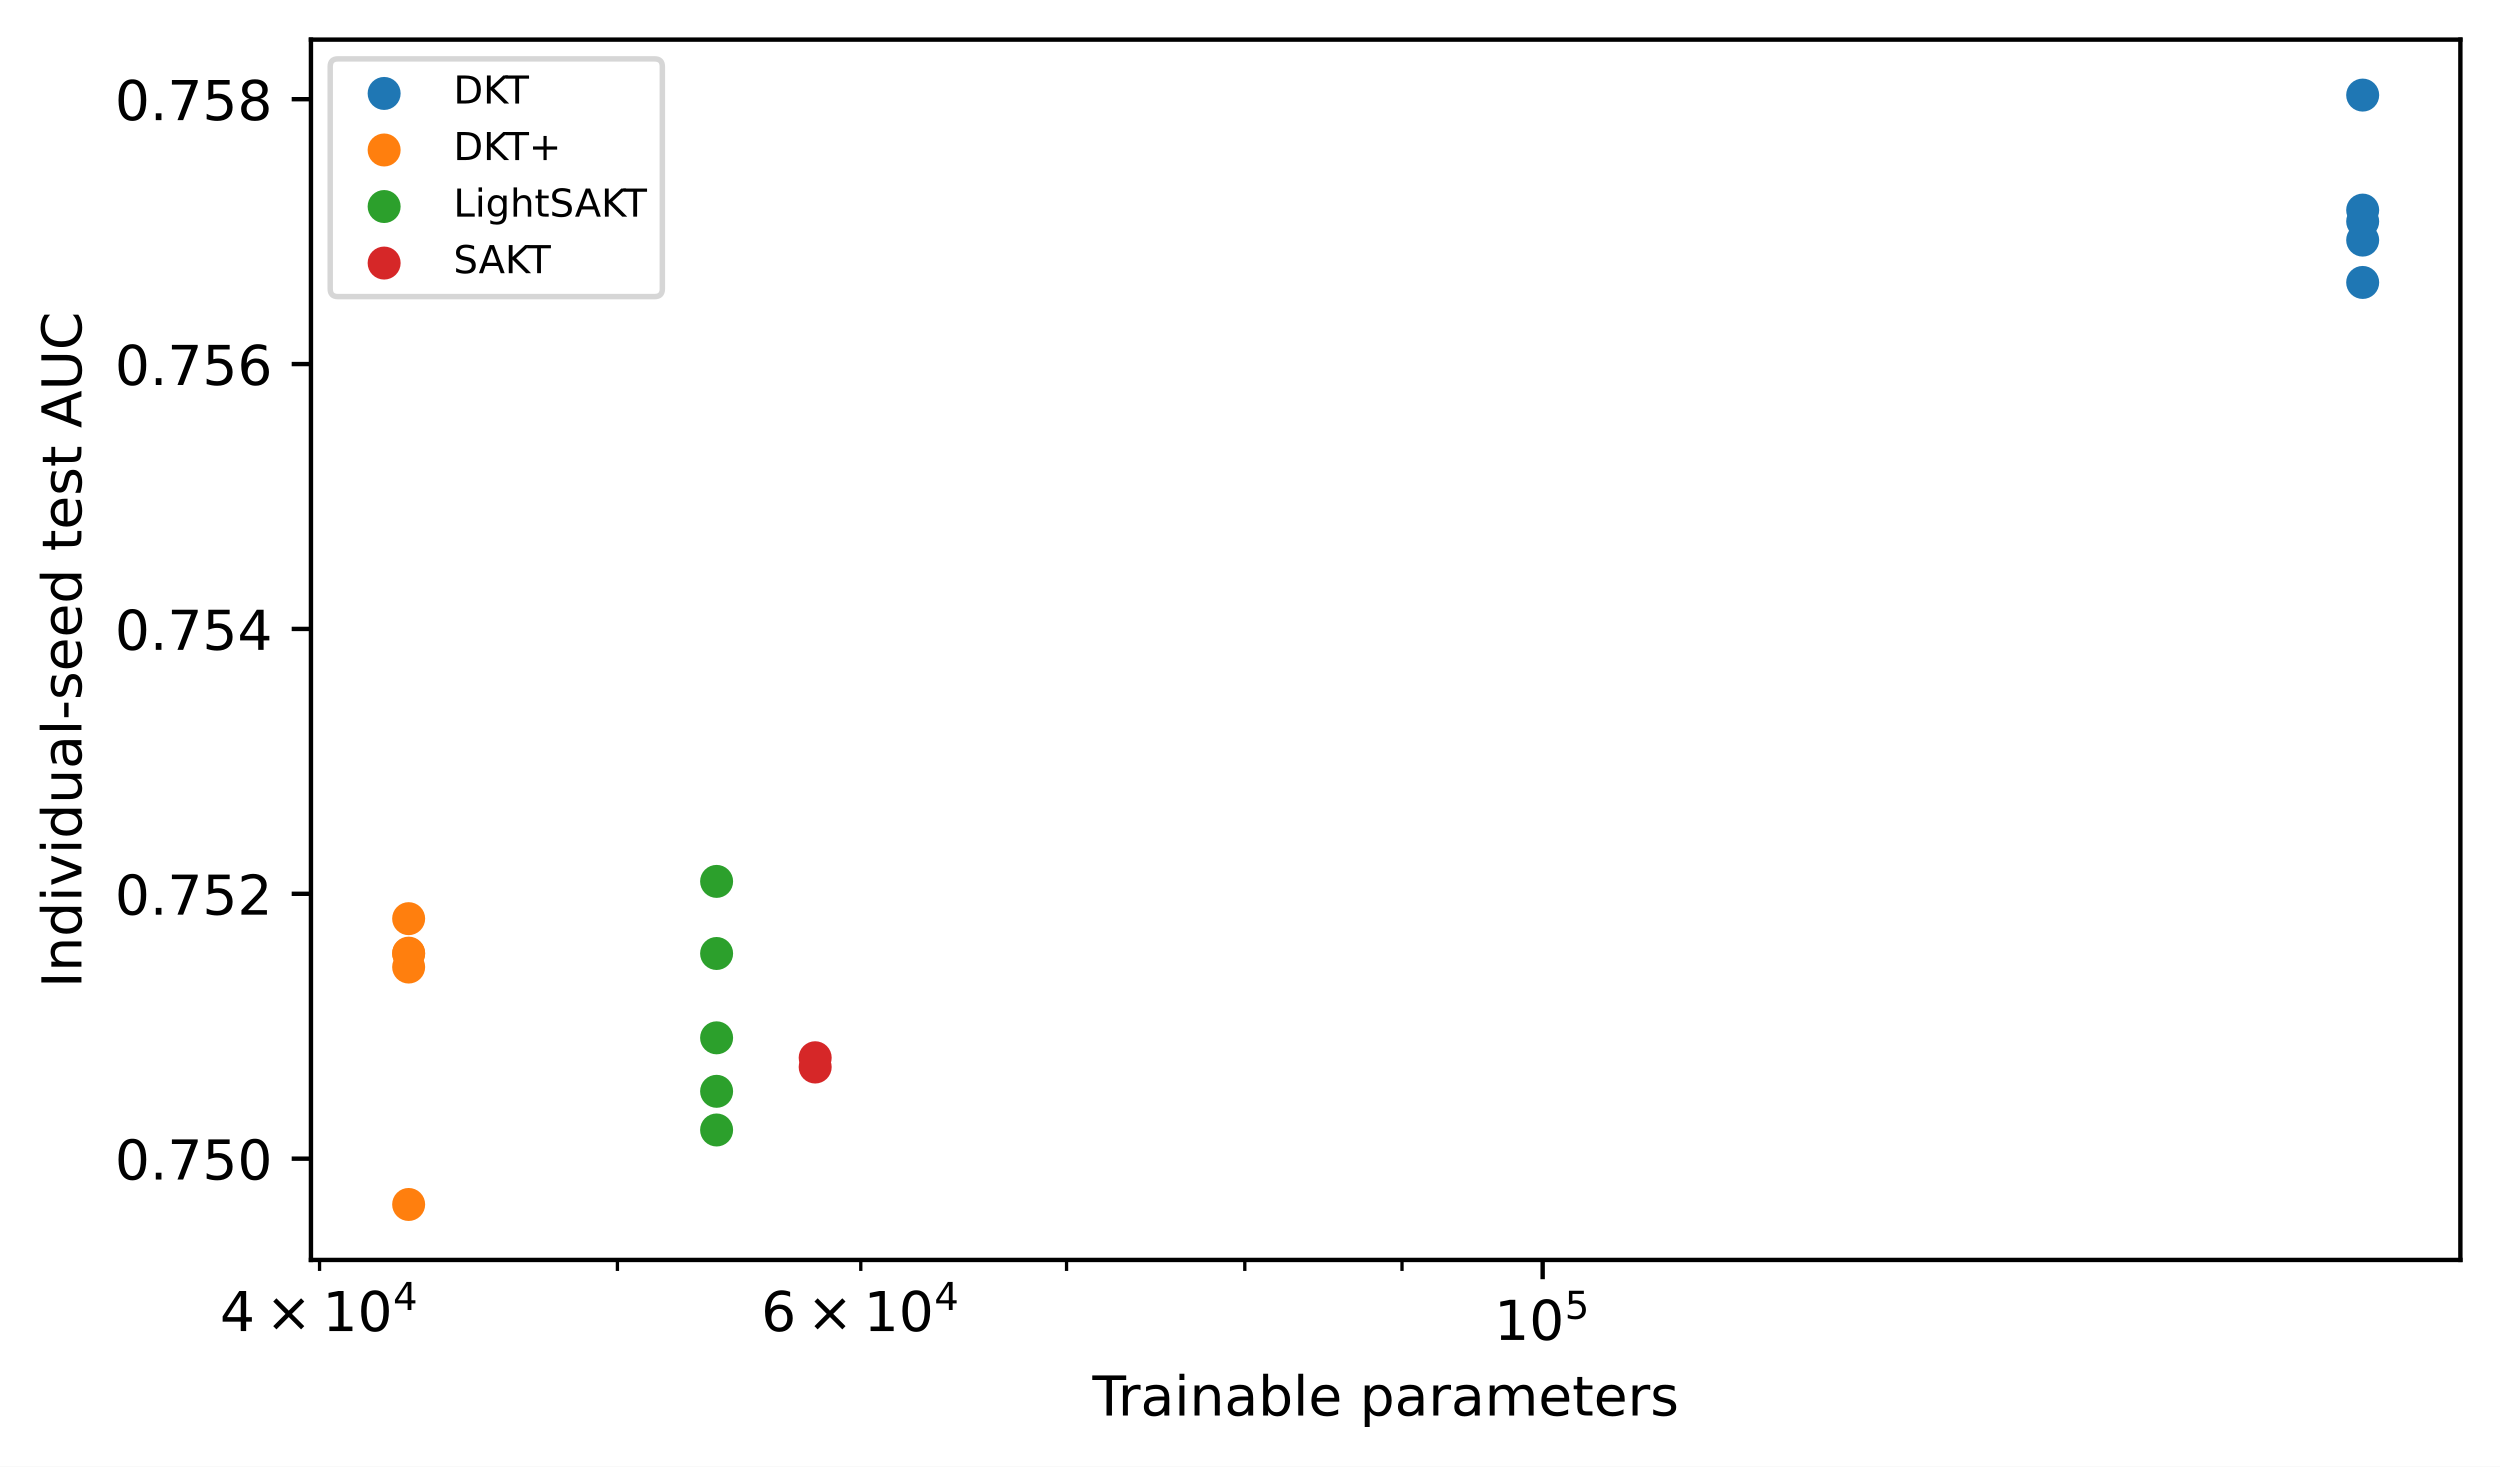
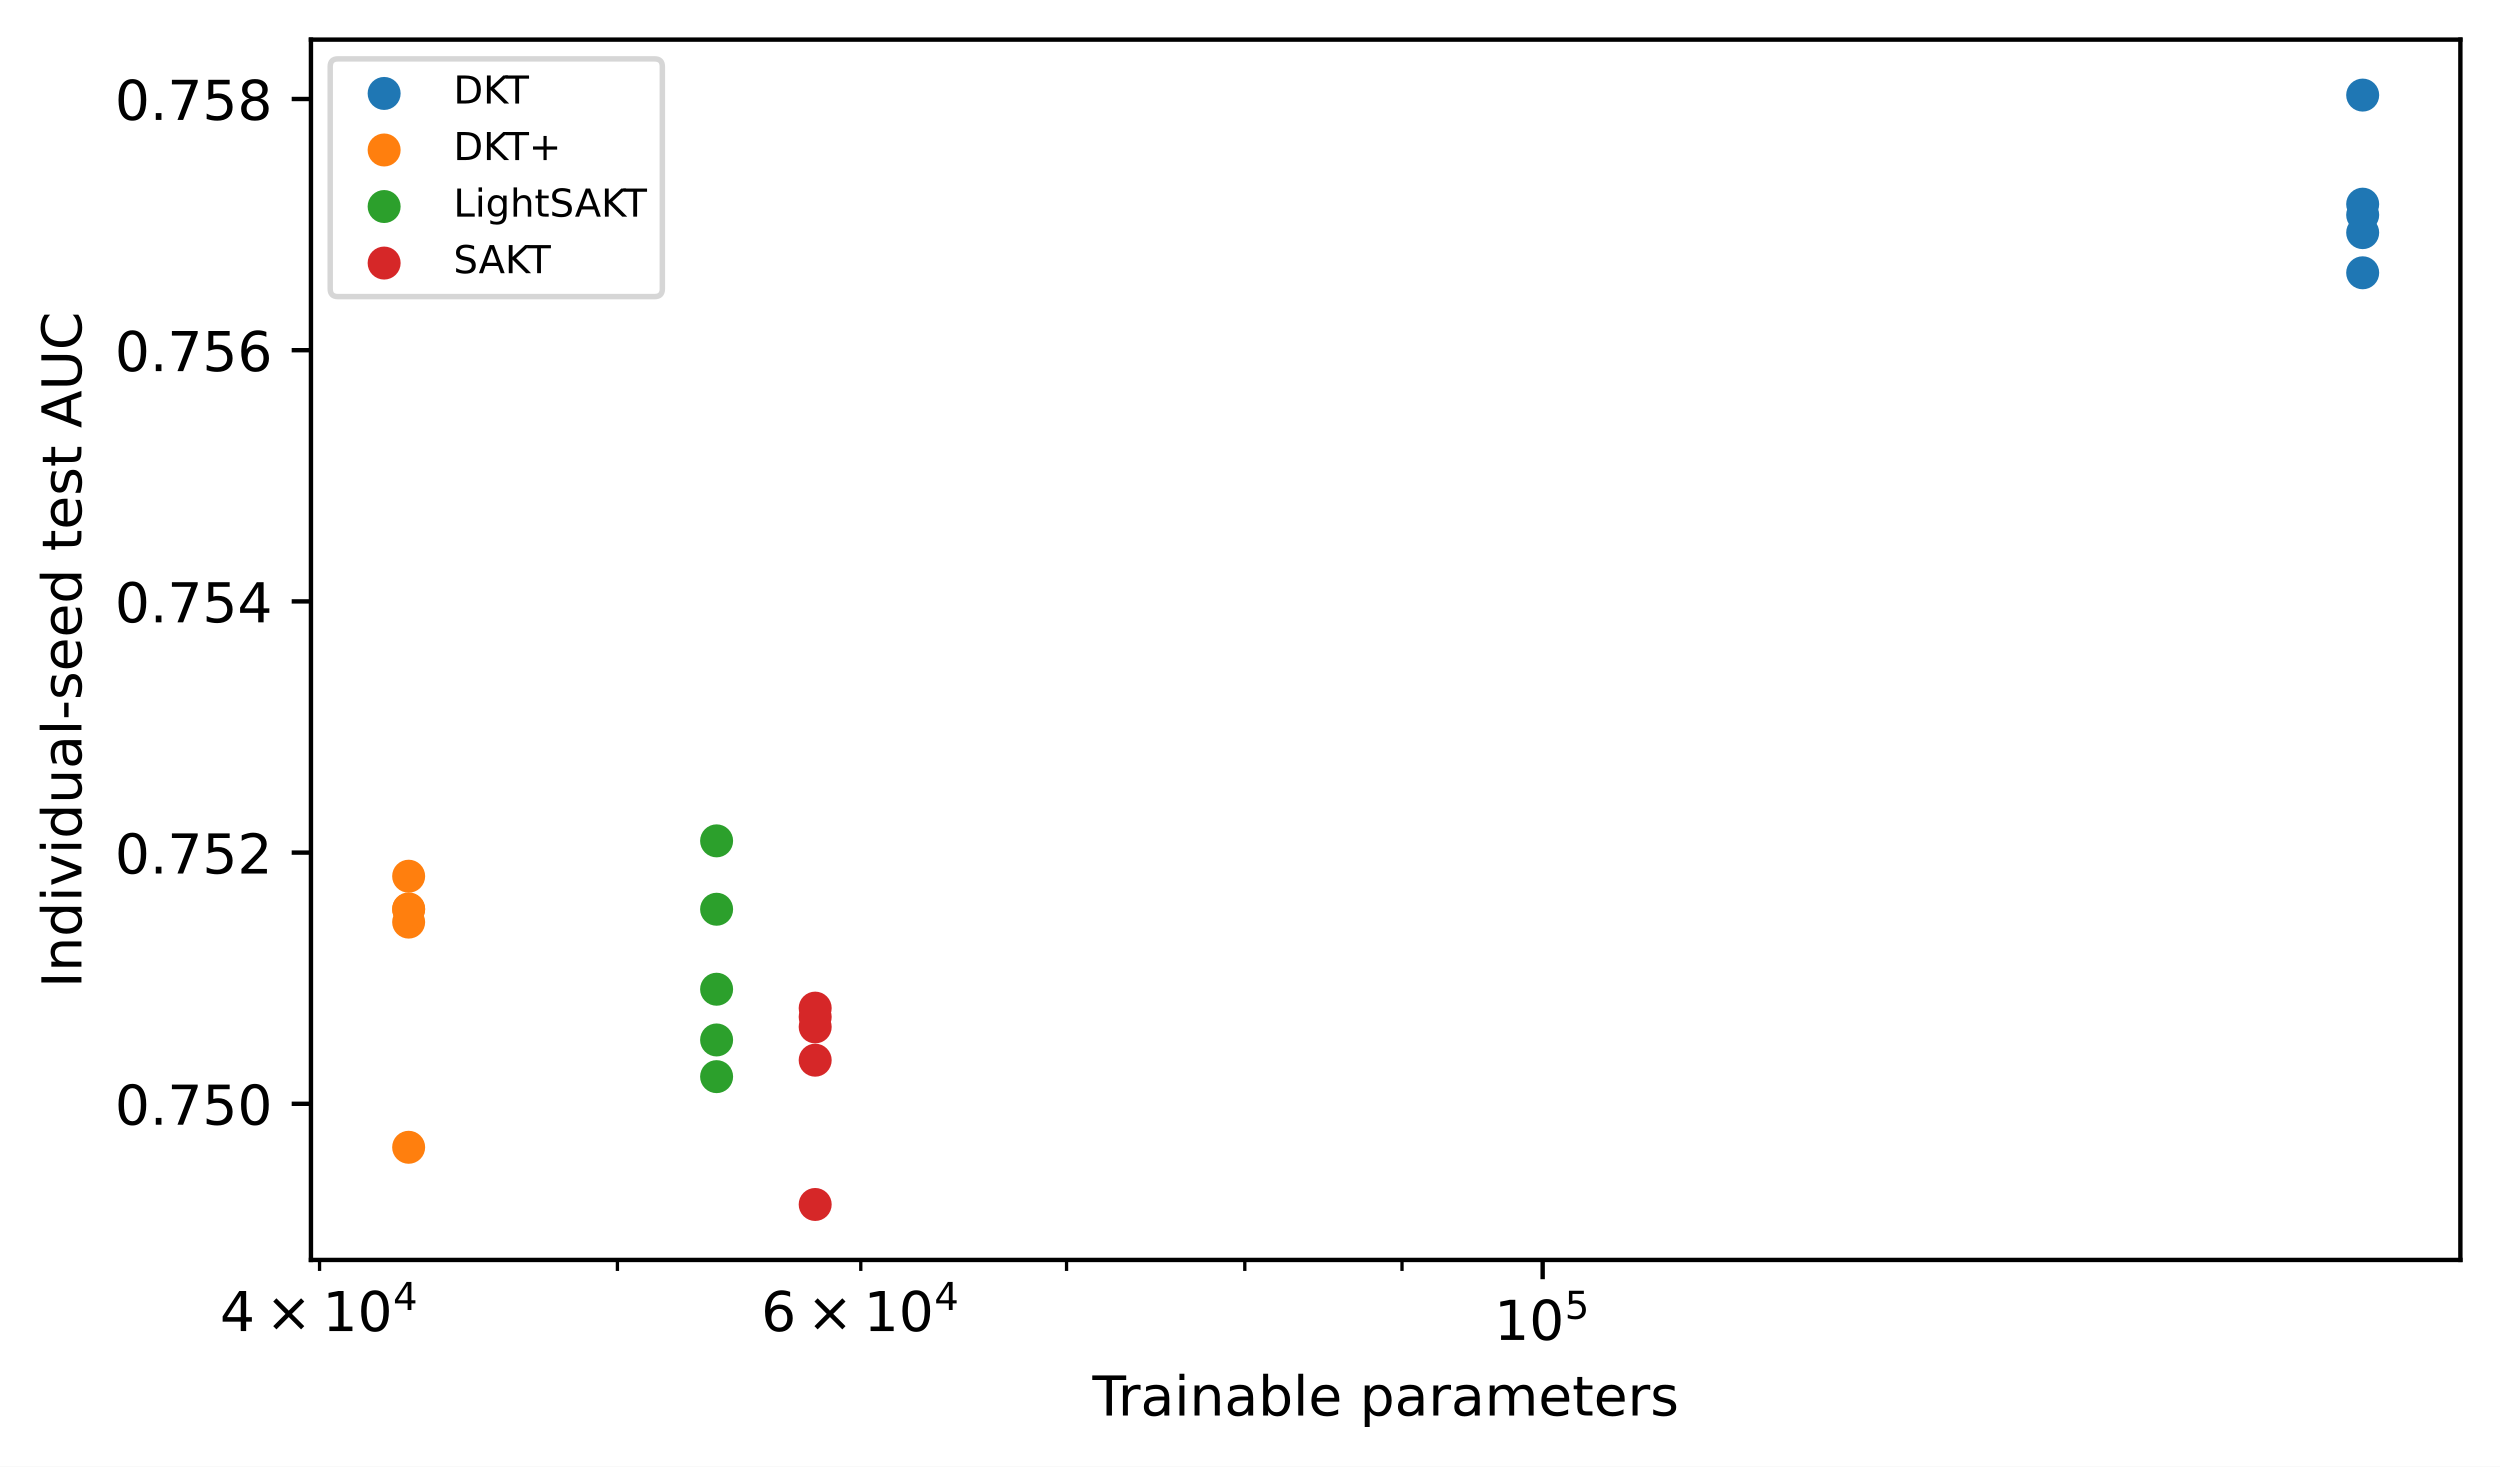
<svg xmlns="http://www.w3.org/2000/svg" xmlns:xlink="http://www.w3.org/1999/xlink" width="454.306pt" height="266.516pt" viewBox="0 0 454.306 266.516" version="1.1">
  <defs>
    <style type="text/css">*{stroke-linejoin: round; stroke-linecap: butt}</style>
  </defs>
  <g id="figure_1">
    <g id="patch_1">
      <path d="M 0 266.516  L 454.306 266.516  L 454.306 0  L 0 0  z " style="fill: #ffffff" />
    </g>
    <g id="axes_1">
      <g id="patch_2">
        <path d="M 56.506 228.96  L 447.106 228.96  L 447.106 7.2  L 56.506 7.2  z " style="fill: #ffffff" />
      </g>
      <g id="PathCollection_1">
        <defs>
-           <path id="mfbab435f60" d="M 0 2.5  C 0.663 2.5 1.299 2.237 1.768 1.768  C 2.237 1.299 2.5 0.663 2.5 0  C 2.5 -0.663 2.237 -1.299 1.768 -1.768  C 1.299 -2.237 0.663 -2.5 0 -2.5  C -0.663 -2.5 -1.299 -2.237 -1.768 -1.768  C -2.237 -1.299 -2.5 -0.663 -2.5 0  C -2.5 0.663 -2.237 1.299 -1.768 1.768  C -1.299 2.237 -0.663 2.5 0 2.5  z " style="stroke: #1f77b4" />
+           <path id="m5797bc55d7" d="M 0 2.5  C 0.663 2.5 1.299 2.237 1.768 1.768  C 2.237 1.299 2.5 0.663 2.5 0  C 2.5 -0.663 2.237 -1.299 1.768 -1.768  C 1.299 -2.237 0.663 -2.5 0 -2.5  C -0.663 -2.5 -1.299 -2.237 -1.768 -1.768  C -2.237 -1.299 -2.5 -0.663 -2.5 0  C -2.5 0.663 -2.237 1.299 -1.768 1.768  C -1.299 2.237 -0.663 2.5 0 2.5  z " style="stroke: #1f77b4" />
        </defs>
-         <g clip-path="url(#pbedd3f8fd3)">
-           <use xlink:href="#mfbab435f60" x="429.352" y="43.633" style="fill: #1f77b4; stroke: #1f77b4" />
-           <use xlink:href="#mfbab435f60" x="429.352" y="40.242" style="fill: #1f77b4; stroke: #1f77b4" />
-           <use xlink:href="#mfbab435f60" x="429.352" y="38.179" style="fill: #1f77b4; stroke: #1f77b4" />
-           <use xlink:href="#mfbab435f60" x="429.352" y="51.328" style="fill: #1f77b4; stroke: #1f77b4" />
-           <use xlink:href="#mfbab435f60" x="429.352" y="17.28" style="fill: #1f77b4; stroke: #1f77b4" />
+         <g clip-path="url(#p5d472075a6)">
+           <use xlink:href="#m5797bc55d7" x="429.352" y="42.274" style="fill: #1f77b4; stroke: #1f77b4" />
+           <use xlink:href="#m5797bc55d7" x="429.352" y="39.058" style="fill: #1f77b4; stroke: #1f77b4" />
+           <use xlink:href="#m5797bc55d7" x="429.352" y="37.101" style="fill: #1f77b4; stroke: #1f77b4" />
+           <use xlink:href="#m5797bc55d7" x="429.352" y="49.573" style="fill: #1f77b4; stroke: #1f77b4" />
+           <use xlink:href="#m5797bc55d7" x="429.352" y="17.28" style="fill: #1f77b4; stroke: #1f77b4" />
        </g>
      </g>
      <g id="PathCollection_2">
        <defs>
-           <path id="mbacae12f27" d="M 0 2.5  C 0.663 2.5 1.299 2.237 1.768 1.768  C 2.237 1.299 2.5 0.663 2.5 0  C 2.5 -0.663 2.237 -1.299 1.768 -1.768  C 1.299 -2.237 0.663 -2.5 0 -2.5  C -0.663 -2.5 -1.299 -2.237 -1.768 -1.768  C -2.237 -1.299 -2.5 -0.663 -2.5 0  C -2.5 0.663 -2.237 1.299 -1.768 1.768  C -1.299 2.237 -0.663 2.5 0 2.5  z " style="stroke: #ff7f0e" />
+           <path id="m395d4cf5d6" d="M 0 2.5  C 0.663 2.5 1.299 2.237 1.768 1.768  C 2.237 1.299 2.5 0.663 2.5 0  C 2.5 -0.663 2.237 -1.299 1.768 -1.768  C 1.299 -2.237 0.663 -2.5 0 -2.5  C -0.663 -2.5 -1.299 -2.237 -1.768 -1.768  C -2.237 -1.299 -2.5 -0.663 -2.5 0  C -2.5 0.663 -2.237 1.299 -1.768 1.768  C -1.299 2.237 -0.663 2.5 0 2.5  z " style="stroke: #ff7f0e" />
        </defs>
-         <g clip-path="url(#pbedd3f8fd3)">
-           <use xlink:href="#mbacae12f27" x="74.261" y="173.31" style="fill: #ff7f0e; stroke: #ff7f0e" />
-           <use xlink:href="#mbacae12f27" x="74.261" y="175.735" style="fill: #ff7f0e; stroke: #ff7f0e" />
-           <use xlink:href="#mbacae12f27" x="74.261" y="218.88" style="fill: #ff7f0e; stroke: #ff7f0e" />
-           <use xlink:href="#mbacae12f27" x="74.261" y="166.941" style="fill: #ff7f0e; stroke: #ff7f0e" />
-           <use xlink:href="#mbacae12f27" x="74.261" y="173.207" style="fill: #ff7f0e; stroke: #ff7f0e" />
+         <g clip-path="url(#p5d472075a6)">
+           <use xlink:href="#m395d4cf5d6" x="74.261" y="165.266" style="fill: #ff7f0e; stroke: #ff7f0e" />
+           <use xlink:href="#m395d4cf5d6" x="74.261" y="167.567" style="fill: #ff7f0e; stroke: #ff7f0e" />
+           <use xlink:href="#m395d4cf5d6" x="74.261" y="208.488" style="fill: #ff7f0e; stroke: #ff7f0e" />
+           <use xlink:href="#m395d4cf5d6" x="74.261" y="159.226" style="fill: #ff7f0e; stroke: #ff7f0e" />
+           <use xlink:href="#m395d4cf5d6" x="74.261" y="165.169" style="fill: #ff7f0e; stroke: #ff7f0e" />
        </g>
      </g>
      <g id="PathCollection_3">
        <defs>
-           <path id="m1fd7dfcd92" d="M 0 2.5  C 0.663 2.5 1.299 2.237 1.768 1.768  C 2.237 1.299 2.5 0.663 2.5 0  C 2.5 -0.663 2.237 -1.299 1.768 -1.768  C 1.299 -2.237 0.663 -2.5 0 -2.5  C -0.663 -2.5 -1.299 -2.237 -1.768 -1.768  C -2.237 -1.299 -2.5 -0.663 -2.5 0  C -2.5 0.663 -2.237 1.299 -1.768 1.768  C -1.299 2.237 -0.663 2.5 0 2.5  z " style="stroke: #2ca02c" />
+           <path id="m2bbbcb11d3" d="M 0 2.5  C 0.663 2.5 1.299 2.237 1.768 1.768  C 2.237 1.299 2.5 0.663 2.5 0  C 2.5 -0.663 2.237 -1.299 1.768 -1.768  C 1.299 -2.237 0.663 -2.5 0 -2.5  C -0.663 -2.5 -1.299 -2.237 -1.768 -1.768  C -2.237 -1.299 -2.5 -0.663 -2.5 0  C -2.5 0.663 -2.237 1.299 -1.768 1.768  C -1.299 2.237 -0.663 2.5 0 2.5  z " style="stroke: #2ca02c" />
        </defs>
-         <g clip-path="url(#pbedd3f8fd3)">
-           <use xlink:href="#m1fd7dfcd92" x="130.223" y="173.271" style="fill: #2ca02c; stroke: #2ca02c" />
-           <use xlink:href="#m1fd7dfcd92" x="130.223" y="160.169" style="fill: #2ca02c; stroke: #2ca02c" />
-           <use xlink:href="#m1fd7dfcd92" x="130.223" y="205.344" style="fill: #2ca02c; stroke: #2ca02c" />
-           <use xlink:href="#m1fd7dfcd92" x="130.223" y="198.317" style="fill: #2ca02c; stroke: #2ca02c" />
-           <use xlink:href="#m1fd7dfcd92" x="130.223" y="188.597" style="fill: #2ca02c; stroke: #2ca02c" />
+         <g clip-path="url(#p5d472075a6)">
+           <use xlink:href="#m2bbbcb11d3" x="130.223" y="165.23" style="fill: #2ca02c; stroke: #2ca02c" />
+           <use xlink:href="#m2bbbcb11d3" x="130.223" y="152.803" style="fill: #2ca02c; stroke: #2ca02c" />
+           <use xlink:href="#m2bbbcb11d3" x="130.223" y="195.65" style="fill: #2ca02c; stroke: #2ca02c" />
+           <use xlink:href="#m2bbbcb11d3" x="130.223" y="188.984" style="fill: #2ca02c; stroke: #2ca02c" />
+           <use xlink:href="#m2bbbcb11d3" x="130.223" y="179.766" style="fill: #2ca02c; stroke: #2ca02c" />
        </g>
      </g>
      <g id="PathCollection_4">
        <defs>
-           <path id="m178b9fca23" d="M 0 2.5  C 0.663 2.5 1.299 2.237 1.768 1.768  C 2.237 1.299 2.5 0.663 2.5 0  C 2.5 -0.663 2.237 -1.299 1.768 -1.768  C 1.299 -2.237 0.663 -2.5 0 -2.5  C -0.663 -2.5 -1.299 -2.237 -1.768 -1.768  C -2.237 -1.299 -2.5 -0.663 -2.5 0  C -2.5 0.663 -2.237 1.299 -1.768 1.768  C -1.299 2.237 -0.663 2.5 0 2.5  z " style="stroke: #d62728" />
+           <path id="m96cff2e853" d="M 0 2.5  C 0.663 2.5 1.299 2.237 1.768 1.768  C 2.237 1.299 2.5 0.663 2.5 0  C 2.5 -0.663 2.237 -1.299 1.768 -1.768  C 1.299 -2.237 0.663 -2.5 0 -2.5  C -0.663 -2.5 -1.299 -2.237 -1.768 -1.768  C -2.237 -1.299 -2.5 -0.663 -2.5 0  C -2.5 0.663 -2.237 1.299 -1.768 1.768  C -1.299 2.237 -0.663 2.5 0 2.5  z " style="stroke: #d62728" />
        </defs>
-         <g clip-path="url(#pbedd3f8fd3)">
-           <use xlink:href="#m178b9fca23" x="148.137" y="193.902" style="fill: #d62728; stroke: #d62728" />
-           <use xlink:href="#m178b9fca23" x="148.137" y="192.216" style="fill: #d62728; stroke: #d62728" />
+         <g clip-path="url(#p5d472075a6)">
+           <use xlink:href="#m96cff2e853" x="148.137" y="184.797" style="fill: #d62728; stroke: #d62728" />
+           <use xlink:href="#m96cff2e853" x="148.137" y="183.198" style="fill: #d62728; stroke: #d62728" />
+           <use xlink:href="#m96cff2e853" x="148.137" y="192.66" style="fill: #d62728; stroke: #d62728" />
+           <use xlink:href="#m96cff2e853" x="148.137" y="218.88" style="fill: #d62728; stroke: #d62728" />
+           <use xlink:href="#m96cff2e853" x="148.137" y="186.612" style="fill: #d62728; stroke: #d62728" />
        </g>
      </g>
      <g id="matplotlib.axis_1">
        <g id="xtick_1">
          <g id="line2d_1">
            <defs>
-               <path id="m3150264326" d="M 0 0  L 0 3.5  " style="stroke: #000000; stroke-width: 0.8" />
-             </defs>
-             <g>
-               <use xlink:href="#m3150264326" x="280.335" y="228.96" style="stroke: #000000; stroke-width: 0.8" />
+               <path id="ma3942c7e8d" d="M 0 0  L 0 3.5  " style="stroke: #000000; stroke-width: 0.8" />
+             </defs>
+             <g>
+               <use xlink:href="#ma3942c7e8d" x="280.335" y="228.96" style="stroke: #000000; stroke-width: 0.8" />
            </g>
          </g>
          <g id="text_1">
            <g transform="translate(271.5347 243.5584) scale(0.1 -0.1)">
              <defs>
                <path id="DejaVuSans-31" d="M 794 531  L 1825 531  L 1825 4091  L 703 3866  L 703 4441  L 1819 4666  L 2450 4666  L 2450 531  L 3481 531  L 3481 0  L 794 0  L 794 531  z " transform="scale(0.015625)" />
                <path id="DejaVuSans-30" d="M 2034 4250  Q 1547 4250 1301 3770  Q 1056 3291 1056 2328  Q 1056 1369 1301 889  Q 1547 409 2034 409  Q 2525 409 2770 889  Q 3016 1369 3016 2328  Q 3016 3291 2770 3770  Q 2525 4250 2034 4250  z M 2034 4750  Q 2819 4750 3233 4129  Q 3647 3509 3647 2328  Q 3647 1150 3233 529  Q 2819 -91 2034 -91  Q 1250 -91 836 529  Q 422 1150 422 2328  Q 422 3509 836 4129  Q 1250 4750 2034 4750  z " transform="scale(0.015625)" />
                <path id="DejaVuSans-35" d="M 691 4666  L 3169 4666  L 3169 4134  L 1269 4134  L 1269 2991  Q 1406 3038 1543 3061  Q 1681 3084 1819 3084  Q 2600 3084 3056 2656  Q 3513 2228 3513 1497  Q 3513 744 3044 326  Q 2575 -91 1722 -91  Q 1428 -91 1123 -41  Q 819 9 494 109  L 494 744  Q 775 591 1075 516  Q 1375 441 1709 441  Q 2250 441 2565 725  Q 2881 1009 2881 1497  Q 2881 1984 2565 2268  Q 2250 2553 1709 2553  Q 1456 2553 1204 2497  Q 953 2441 691 2322  L 691 4666  z " transform="scale(0.015625)" />
              </defs>
              <use xlink:href="#DejaVuSans-31" transform="translate(0 0.684375)" />
              <use xlink:href="#DejaVuSans-30" transform="translate(63.62305 0.684375)" />
              <use xlink:href="#DejaVuSans-35" transform="translate(128.2031 38.96563) scale(0.7)" />
            </g>
          </g>
        </g>
        <g id="xtick_2">
          <g id="line2d_2">
            <defs>
-               <path id="m721f9c1bfa" d="M 0 0  L 0 2  " style="stroke: #000000; stroke-width: 0.6" />
-             </defs>
-             <g>
-               <use xlink:href="#m721f9c1bfa" x="58.07" y="228.96" style="stroke: #000000; stroke-width: 0.6" />
+               <path id="mc1a9446f84" d="M 0 0  L 0 2  " style="stroke: #000000; stroke-width: 0.6" />
+             </defs>
+             <g>
+               <use xlink:href="#mc1a9446f84" x="58.07" y="228.96" style="stroke: #000000; stroke-width: 0.6" />
            </g>
          </g>
          <g id="text_2">
            <g transform="translate(39.96997 241.9584) scale(0.1 -0.1)">
              <defs>
                <path id="DejaVuSans-34" d="M 2419 4116  L 825 1625  L 2419 1625  L 2419 4116  z M 2253 4666  L 3047 4666  L 3047 1625  L 3713 1625  L 3713 1100  L 3047 1100  L 3047 0  L 2419 0  L 2419 1100  L 313 1100  L 313 1709  L 2253 4666  z " transform="scale(0.015625)" />
                <path id="DejaVuSans-d7" d="M 4488 3438  L 3059 2003  L 4488 575  L 4116 197  L 2681 1631  L 1247 197  L 878 575  L 2303 2003  L 878 3438  L 1247 3816  L 2681 2381  L 4116 3816  L 4488 3438  z " transform="scale(0.015625)" />
              </defs>
              <use xlink:href="#DejaVuSans-34" transform="translate(0 0.684375)" />
              <use xlink:href="#DejaVuSans-d7" transform="translate(83.10547 0.684375)" />
              <use xlink:href="#DejaVuSans-31" transform="translate(186.377 0.684375)" />
              <use xlink:href="#DejaVuSans-30" transform="translate(250 0.684375)" />
              <use xlink:href="#DejaVuSans-34" transform="translate(314.5801 38.96563) scale(0.7)" />
            </g>
          </g>
        </g>
        <g id="xtick_3">
          <g id="line2d_3">
            <g>
-               <use xlink:href="#m721f9c1bfa" x="112.198" y="228.96" style="stroke: #000000; stroke-width: 0.6" />
+               <use xlink:href="#mc1a9446f84" x="112.198" y="228.96" style="stroke: #000000; stroke-width: 0.6" />
            </g>
          </g>
        </g>
        <g id="xtick_4">
          <g id="line2d_4">
            <g>
-               <use xlink:href="#m721f9c1bfa" x="156.424" y="228.96" style="stroke: #000000; stroke-width: 0.6" />
+               <use xlink:href="#mc1a9446f84" x="156.424" y="228.96" style="stroke: #000000; stroke-width: 0.6" />
            </g>
          </g>
          <g id="text_3">
            <g transform="translate(138.3237 241.9584) scale(0.1 -0.1)">
              <defs>
                <path id="DejaVuSans-36" d="M 2113 2584  Q 1688 2584 1439 2293  Q 1191 2003 1191 1497  Q 1191 994 1439 701  Q 1688 409 2113 409  Q 2538 409 2786 701  Q 3034 994 3034 1497  Q 3034 2003 2786 2293  Q 2538 2584 2113 2584  z M 3366 4563  L 3366 3988  Q 3128 4100 2886 4159  Q 2644 4219 2406 4219  Q 1781 4219 1451 3797  Q 1122 3375 1075 2522  Q 1259 2794 1537 2939  Q 1816 3084 2150 3084  Q 2853 3084 3261 2657  Q 3669 2231 3669 1497  Q 3669 778 3244 343  Q 2819 -91 2113 -91  Q 1303 -91 875 529  Q 447 1150 447 2328  Q 447 3434 972 4092  Q 1497 4750 2381 4750  Q 2619 4750 2861 4703  Q 3103 4656 3366 4563  z " transform="scale(0.015625)" />
              </defs>
              <use xlink:href="#DejaVuSans-36" transform="translate(0 0.684375)" />
              <use xlink:href="#DejaVuSans-d7" transform="translate(83.10547 0.684375)" />
              <use xlink:href="#DejaVuSans-31" transform="translate(186.377 0.684375)" />
              <use xlink:href="#DejaVuSans-30" transform="translate(250 0.684375)" />
              <use xlink:href="#DejaVuSans-34" transform="translate(314.5801 38.96563) scale(0.7)" />
            </g>
          </g>
        </g>
        <g id="xtick_5">
          <g id="line2d_5">
            <g>
-               <use xlink:href="#m721f9c1bfa" x="193.816" y="228.96" style="stroke: #000000; stroke-width: 0.6" />
+               <use xlink:href="#mc1a9446f84" x="193.816" y="228.96" style="stroke: #000000; stroke-width: 0.6" />
            </g>
          </g>
        </g>
        <g id="xtick_6">
          <g id="line2d_6">
            <g>
-               <use xlink:href="#m721f9c1bfa" x="226.207" y="228.96" style="stroke: #000000; stroke-width: 0.6" />
+               <use xlink:href="#mc1a9446f84" x="226.207" y="228.96" style="stroke: #000000; stroke-width: 0.6" />
            </g>
          </g>
        </g>
        <g id="xtick_7">
          <g id="line2d_7">
            <g>
-               <use xlink:href="#m721f9c1bfa" x="254.777" y="228.96" style="stroke: #000000; stroke-width: 0.6" />
+               <use xlink:href="#mc1a9446f84" x="254.777" y="228.96" style="stroke: #000000; stroke-width: 0.6" />
            </g>
          </g>
        </g>
        <g id="text_4">
          <g transform="translate(198.518 257.2366) scale(0.1 -0.1)">
            <defs>
              <path id="DejaVuSans-54" d="M -19 4666  L 3928 4666  L 3928 4134  L 2272 4134  L 2272 0  L 1638 0  L 1638 4134  L -19 4134  L -19 4666  z " transform="scale(0.015625)" />
              <path id="DejaVuSans-72" d="M 2631 2963  Q 2534 3019 2420 3045  Q 2306 3072 2169 3072  Q 1681 3072 1420 2755  Q 1159 2438 1159 1844  L 1159 0  L 581 0  L 581 3500  L 1159 3500  L 1159 2956  Q 1341 3275 1631 3429  Q 1922 3584 2338 3584  Q 2397 3584 2469 3576  Q 2541 3569 2628 3553  L 2631 2963  z " transform="scale(0.015625)" />
              <path id="DejaVuSans-61" d="M 2194 1759  Q 1497 1759 1228 1600  Q 959 1441 959 1056  Q 959 750 1161 570  Q 1363 391 1709 391  Q 2188 391 2477 730  Q 2766 1069 2766 1631  L 2766 1759  L 2194 1759  z M 3341 1997  L 3341 0  L 2766 0  L 2766 531  Q 2569 213 2275 61  Q 1981 -91 1556 -91  Q 1019 -91 701 211  Q 384 513 384 1019  Q 384 1609 779 1909  Q 1175 2209 1959 2209  L 2766 2209  L 2766 2266  Q 2766 2663 2505 2880  Q 2244 3097 1772 3097  Q 1472 3097 1187 3025  Q 903 2953 641 2809  L 641 3341  Q 956 3463 1253 3523  Q 1550 3584 1831 3584  Q 2591 3584 2966 3190  Q 3341 2797 3341 1997  z " transform="scale(0.015625)" />
              <path id="DejaVuSans-69" d="M 603 3500  L 1178 3500  L 1178 0  L 603 0  L 603 3500  z M 603 4863  L 1178 4863  L 1178 4134  L 603 4134  L 603 4863  z " transform="scale(0.015625)" />
              <path id="DejaVuSans-6e" d="M 3513 2113  L 3513 0  L 2938 0  L 2938 2094  Q 2938 2591 2744 2837  Q 2550 3084 2163 3084  Q 1697 3084 1428 2787  Q 1159 2491 1159 1978  L 1159 0  L 581 0  L 581 3500  L 1159 3500  L 1159 2956  Q 1366 3272 1645 3428  Q 1925 3584 2291 3584  Q 2894 3584 3203 3211  Q 3513 2838 3513 2113  z " transform="scale(0.015625)" />
              <path id="DejaVuSans-62" d="M 3116 1747  Q 3116 2381 2855 2742  Q 2594 3103 2138 3103  Q 1681 3103 1420 2742  Q 1159 2381 1159 1747  Q 1159 1113 1420 752  Q 1681 391 2138 391  Q 2594 391 2855 752  Q 3116 1113 3116 1747  z M 1159 2969  Q 1341 3281 1617 3432  Q 1894 3584 2278 3584  Q 2916 3584 3314 3078  Q 3713 2572 3713 1747  Q 3713 922 3314 415  Q 2916 -91 2278 -91  Q 1894 -91 1617 61  Q 1341 213 1159 525  L 1159 0  L 581 0  L 581 4863  L 1159 4863  L 1159 2969  z " transform="scale(0.015625)" />
              <path id="DejaVuSans-6c" d="M 603 4863  L 1178 4863  L 1178 0  L 603 0  L 603 4863  z " transform="scale(0.015625)" />
              <path id="DejaVuSans-65" d="M 3597 1894  L 3597 1613  L 953 1613  Q 991 1019 1311 708  Q 1631 397 2203 397  Q 2534 397 2845 478  Q 3156 559 3463 722  L 3463 178  Q 3153 47 2828 -22  Q 2503 -91 2169 -91  Q 1331 -91 842 396  Q 353 884 353 1716  Q 353 2575 817 3079  Q 1281 3584 2069 3584  Q 2775 3584 3186 3129  Q 3597 2675 3597 1894  z M 3022 2063  Q 3016 2534 2758 2815  Q 2500 3097 2075 3097  Q 1594 3097 1305 2825  Q 1016 2553 972 2059  L 3022 2063  z " transform="scale(0.015625)" />
              <path id="DejaVuSans-20" transform="scale(0.015625)" />
              <path id="DejaVuSans-70" d="M 1159 525  L 1159 -1331  L 581 -1331  L 581 3500  L 1159 3500  L 1159 2969  Q 1341 3281 1617 3432  Q 1894 3584 2278 3584  Q 2916 3584 3314 3078  Q 3713 2572 3713 1747  Q 3713 922 3314 415  Q 2916 -91 2278 -91  Q 1894 -91 1617 61  Q 1341 213 1159 525  z M 3116 1747  Q 3116 2381 2855 2742  Q 2594 3103 2138 3103  Q 1681 3103 1420 2742  Q 1159 2381 1159 1747  Q 1159 1113 1420 752  Q 1681 391 2138 391  Q 2594 391 2855 752  Q 3116 1113 3116 1747  z " transform="scale(0.015625)" />
              <path id="DejaVuSans-6d" d="M 3328 2828  Q 3544 3216 3844 3400  Q 4144 3584 4550 3584  Q 5097 3584 5394 3201  Q 5691 2819 5691 2113  L 5691 0  L 5113 0  L 5113 2094  Q 5113 2597 4934 2840  Q 4756 3084 4391 3084  Q 3944 3084 3684 2787  Q 3425 2491 3425 1978  L 3425 0  L 2847 0  L 2847 2094  Q 2847 2600 2669 2842  Q 2491 3084 2119 3084  Q 1678 3084 1418 2786  Q 1159 2488 1159 1978  L 1159 0  L 581 0  L 581 3500  L 1159 3500  L 1159 2956  Q 1356 3278 1631 3431  Q 1906 3584 2284 3584  Q 2666 3584 2933 3390  Q 3200 3197 3328 2828  z " transform="scale(0.015625)" />
              <path id="DejaVuSans-74" d="M 1172 4494  L 1172 3500  L 2356 3500  L 2356 3053  L 1172 3053  L 1172 1153  Q 1172 725 1289 603  Q 1406 481 1766 481  L 2356 481  L 2356 0  L 1766 0  Q 1100 0 847 248  Q 594 497 594 1153  L 594 3053  L 172 3053  L 172 3500  L 594 3500  L 594 4494  L 1172 4494  z " transform="scale(0.015625)" />
              <path id="DejaVuSans-73" d="M 2834 3397  L 2834 2853  Q 2591 2978 2328 3040  Q 2066 3103 1784 3103  Q 1356 3103 1142 2972  Q 928 2841 928 2578  Q 928 2378 1081 2264  Q 1234 2150 1697 2047  L 1894 2003  Q 2506 1872 2764 1633  Q 3022 1394 3022 966  Q 3022 478 2636 193  Q 2250 -91 1575 -91  Q 1294 -91 989 -36  Q 684 19 347 128  L 347 722  Q 666 556 975 473  Q 1284 391 1588 391  Q 1994 391 2212 530  Q 2431 669 2431 922  Q 2431 1156 2273 1281  Q 2116 1406 1581 1522  L 1381 1569  Q 847 1681 609 1914  Q 372 2147 372 2553  Q 372 3047 722 3315  Q 1072 3584 1716 3584  Q 2034 3584 2315 3537  Q 2597 3491 2834 3397  z " transform="scale(0.015625)" />
            </defs>
            <use xlink:href="#DejaVuSans-54" />
            <use xlink:href="#DejaVuSans-72" x="46.334" />
            <use xlink:href="#DejaVuSans-61" x="87.447" />
            <use xlink:href="#DejaVuSans-69" x="148.727" />
            <use xlink:href="#DejaVuSans-6e" x="176.51" />
            <use xlink:href="#DejaVuSans-61" x="239.889" />
            <use xlink:href="#DejaVuSans-62" x="301.168" />
            <use xlink:href="#DejaVuSans-6c" x="364.645" />
            <use xlink:href="#DejaVuSans-65" x="392.428" />
            <use xlink:href="#DejaVuSans-20" x="453.951" />
            <use xlink:href="#DejaVuSans-70" x="485.738" />
            <use xlink:href="#DejaVuSans-61" x="549.215" />
            <use xlink:href="#DejaVuSans-72" x="610.494" />
            <use xlink:href="#DejaVuSans-61" x="651.607" />
            <use xlink:href="#DejaVuSans-6d" x="712.887" />
            <use xlink:href="#DejaVuSans-65" x="810.299" />
            <use xlink:href="#DejaVuSans-74" x="871.822" />
            <use xlink:href="#DejaVuSans-65" x="911.031" />
            <use xlink:href="#DejaVuSans-72" x="972.555" />
            <use xlink:href="#DejaVuSans-73" x="1013.668" />
          </g>
        </g>
      </g>
      <g id="matplotlib.axis_2">
        <g id="ytick_1">
          <g id="line2d_8">
            <defs>
-               <path id="m47ef51b74a" d="M 0 0  L -3.5 0  " style="stroke: #000000; stroke-width: 0.8" />
-             </defs>
-             <g>
-               <use xlink:href="#m47ef51b74a" x="56.506" y="210.551" style="stroke: #000000; stroke-width: 0.8" />
+               <path id="m5471fc29a3" d="M 0 0  L -3.5 0  " style="stroke: #000000; stroke-width: 0.8" />
+             </defs>
+             <g>
+               <use xlink:href="#m5471fc29a3" x="56.506" y="200.588" style="stroke: #000000; stroke-width: 0.8" />
            </g>
          </g>
          <g id="text_5">
-             <g transform="translate(20.87813 214.3498) scale(0.1 -0.1)">
+             <g transform="translate(20.87813 204.3869) scale(0.1 -0.1)">
              <defs>
                <path id="DejaVuSans-2e" d="M 684 794  L 1344 794  L 1344 0  L 684 0  L 684 794  z " transform="scale(0.015625)" />
                <path id="DejaVuSans-37" d="M 525 4666  L 3525 4666  L 3525 4397  L 1831 0  L 1172 0  L 2766 4134  L 525 4134  L 525 4666  z " transform="scale(0.015625)" />
              </defs>
              <use xlink:href="#DejaVuSans-30" />
              <use xlink:href="#DejaVuSans-2e" x="63.623" />
              <use xlink:href="#DejaVuSans-37" x="95.41" />
              <use xlink:href="#DejaVuSans-35" x="159.033" />
              <use xlink:href="#DejaVuSans-30" x="222.656" />
            </g>
          </g>
        </g>
        <g id="ytick_2">
          <g id="line2d_9">
            <g>
-               <use xlink:href="#m47ef51b74a" x="56.506" y="162.421" style="stroke: #000000; stroke-width: 0.8" />
+               <use xlink:href="#m5471fc29a3" x="56.506" y="154.939" style="stroke: #000000; stroke-width: 0.8" />
            </g>
          </g>
          <g id="text_6">
-             <g transform="translate(20.87813 166.2203) scale(0.1 -0.1)">
+             <g transform="translate(20.87813 158.7383) scale(0.1 -0.1)">
              <defs>
                <path id="DejaVuSans-32" d="M 1228 531  L 3431 531  L 3431 0  L 469 0  L 469 531  Q 828 903 1448 1529  Q 2069 2156 2228 2338  Q 2531 2678 2651 2914  Q 2772 3150 2772 3378  Q 2772 3750 2511 3984  Q 2250 4219 1831 4219  Q 1534 4219 1204 4116  Q 875 4013 500 3803  L 500 4441  Q 881 4594 1212 4672  Q 1544 4750 1819 4750  Q 2544 4750 2975 4387  Q 3406 4025 3406 3419  Q 3406 3131 3298 2873  Q 3191 2616 2906 2266  Q 2828 2175 2409 1742  Q 1991 1309 1228 531  z " transform="scale(0.015625)" />
              </defs>
              <use xlink:href="#DejaVuSans-30" />
              <use xlink:href="#DejaVuSans-2e" x="63.623" />
              <use xlink:href="#DejaVuSans-37" x="95.41" />
              <use xlink:href="#DejaVuSans-35" x="159.033" />
              <use xlink:href="#DejaVuSans-32" x="222.656" />
            </g>
          </g>
        </g>
        <g id="ytick_3">
          <g id="line2d_10">
            <g>
-               <use xlink:href="#m47ef51b74a" x="56.506" y="114.291" style="stroke: #000000; stroke-width: 0.8" />
+               <use xlink:href="#m5471fc29a3" x="56.506" y="109.291" style="stroke: #000000; stroke-width: 0.8" />
            </g>
          </g>
          <g id="text_7">
-             <g transform="translate(20.87813 118.0907) scale(0.1 -0.1)">
+             <g transform="translate(20.87813 113.0898) scale(0.1 -0.1)">
              <use xlink:href="#DejaVuSans-30" />
              <use xlink:href="#DejaVuSans-2e" x="63.623" />
              <use xlink:href="#DejaVuSans-37" x="95.41" />
              <use xlink:href="#DejaVuSans-35" x="159.033" />
              <use xlink:href="#DejaVuSans-34" x="222.656" />
            </g>
          </g>
        </g>
        <g id="ytick_4">
          <g id="line2d_11">
            <g>
-               <use xlink:href="#m47ef51b74a" x="56.506" y="66.162" style="stroke: #000000; stroke-width: 0.8" />
+               <use xlink:href="#m5471fc29a3" x="56.506" y="63.642" style="stroke: #000000; stroke-width: 0.8" />
            </g>
          </g>
          <g id="text_8">
-             <g transform="translate(20.87813 69.96111) scale(0.1 -0.1)">
+             <g transform="translate(20.87813 67.44128) scale(0.1 -0.1)">
              <use xlink:href="#DejaVuSans-30" />
              <use xlink:href="#DejaVuSans-2e" x="63.623" />
              <use xlink:href="#DejaVuSans-37" x="95.41" />
              <use xlink:href="#DejaVuSans-35" x="159.033" />
              <use xlink:href="#DejaVuSans-36" x="222.656" />
            </g>
          </g>
        </g>
        <g id="ytick_5">
          <g id="line2d_12">
            <g>
-               <use xlink:href="#m47ef51b74a" x="56.506" y="18.032" style="stroke: #000000; stroke-width: 0.8" />
+               <use xlink:href="#m5471fc29a3" x="56.506" y="17.994" style="stroke: #000000; stroke-width: 0.8" />
            </g>
          </g>
          <g id="text_9">
-             <g transform="translate(20.87813 21.83154) scale(0.1 -0.1)">
+             <g transform="translate(20.87813 21.79276) scale(0.1 -0.1)">
              <defs>
                <path id="DejaVuSans-38" d="M 2034 2216  Q 1584 2216 1326 1975  Q 1069 1734 1069 1313  Q 1069 891 1326 650  Q 1584 409 2034 409  Q 2484 409 2743 651  Q 3003 894 3003 1313  Q 3003 1734 2745 1975  Q 2488 2216 2034 2216  z M 1403 2484  Q 997 2584 770 2862  Q 544 3141 544 3541  Q 544 4100 942 4425  Q 1341 4750 2034 4750  Q 2731 4750 3128 4425  Q 3525 4100 3525 3541  Q 3525 3141 3298 2862  Q 3072 2584 2669 2484  Q 3125 2378 3379 2068  Q 3634 1759 3634 1313  Q 3634 634 3220 271  Q 2806 -91 2034 -91  Q 1263 -91 848 271  Q 434 634 434 1313  Q 434 1759 690 2068  Q 947 2378 1403 2484  z M 1172 3481  Q 1172 3119 1398 2916  Q 1625 2713 2034 2713  Q 2441 2713 2670 2916  Q 2900 3119 2900 3481  Q 2900 3844 2670 4047  Q 2441 4250 2034 4250  Q 1625 4250 1398 4047  Q 1172 3844 1172 3481  z " transform="scale(0.015625)" />
              </defs>
              <use xlink:href="#DejaVuSans-30" />
              <use xlink:href="#DejaVuSans-2e" x="63.623" />
              <use xlink:href="#DejaVuSans-37" x="95.41" />
              <use xlink:href="#DejaVuSans-35" x="159.033" />
              <use xlink:href="#DejaVuSans-38" x="222.656" />
            </g>
          </g>
        </g>
        <g id="text_10">
          <g transform="translate(14.79844 179.5183) rotate(-90) scale(0.1 -0.1)">
            <defs>
              <path id="DejaVuSans-49" d="M 628 4666  L 1259 4666  L 1259 0  L 628 0  L 628 4666  z " transform="scale(0.015625)" />
              <path id="DejaVuSans-64" d="M 2906 2969  L 2906 4863  L 3481 4863  L 3481 0  L 2906 0  L 2906 525  Q 2725 213 2448 61  Q 2172 -91 1784 -91  Q 1150 -91 751 415  Q 353 922 353 1747  Q 353 2572 751 3078  Q 1150 3584 1784 3584  Q 2172 3584 2448 3432  Q 2725 3281 2906 2969  z M 947 1747  Q 947 1113 1208 752  Q 1469 391 1925 391  Q 2381 391 2643 752  Q 2906 1113 2906 1747  Q 2906 2381 2643 2742  Q 2381 3103 1925 3103  Q 1469 3103 1208 2742  Q 947 2381 947 1747  z " transform="scale(0.015625)" />
              <path id="DejaVuSans-76" d="M 191 3500  L 800 3500  L 1894 563  L 2988 3500  L 3597 3500  L 2284 0  L 1503 0  L 191 3500  z " transform="scale(0.015625)" />
              <path id="DejaVuSans-75" d="M 544 1381  L 544 3500  L 1119 3500  L 1119 1403  Q 1119 906 1312 657  Q 1506 409 1894 409  Q 2359 409 2629 706  Q 2900 1003 2900 1516  L 2900 3500  L 3475 3500  L 3475 0  L 2900 0  L 2900 538  Q 2691 219 2414 64  Q 2138 -91 1772 -91  Q 1169 -91 856 284  Q 544 659 544 1381  z M 1991 3584  L 1991 3584  z " transform="scale(0.015625)" />
              <path id="DejaVuSans-2d" d="M 313 2009  L 1997 2009  L 1997 1497  L 313 1497  L 313 2009  z " transform="scale(0.015625)" />
              <path id="DejaVuSans-41" d="M 2188 4044  L 1331 1722  L 3047 1722  L 2188 4044  z M 1831 4666  L 2547 4666  L 4325 0  L 3669 0  L 3244 1197  L 1141 1197  L 716 0  L 50 0  L 1831 4666  z " transform="scale(0.015625)" />
              <path id="DejaVuSans-55" d="M 556 4666  L 1191 4666  L 1191 1831  Q 1191 1081 1462 751  Q 1734 422 2344 422  Q 2950 422 3222 751  Q 3494 1081 3494 1831  L 3494 4666  L 4128 4666  L 4128 1753  Q 4128 841 3676 375  Q 3225 -91 2344 -91  Q 1459 -91 1007 375  Q 556 841 556 1753  L 556 4666  z " transform="scale(0.015625)" />
              <path id="DejaVuSans-43" d="M 4122 4306  L 4122 3641  Q 3803 3938 3442 4084  Q 3081 4231 2675 4231  Q 1875 4231 1450 3742  Q 1025 3253 1025 2328  Q 1025 1406 1450 917  Q 1875 428 2675 428  Q 3081 428 3442 575  Q 3803 722 4122 1019  L 4122 359  Q 3791 134 3420 21  Q 3050 -91 2638 -91  Q 1578 -91 968 557  Q 359 1206 359 2328  Q 359 3453 968 4101  Q 1578 4750 2638 4750  Q 3056 4750 3426 4639  Q 3797 4528 4122 4306  z " transform="scale(0.015625)" />
            </defs>
            <use xlink:href="#DejaVuSans-49" />
            <use xlink:href="#DejaVuSans-6e" x="29.492" />
            <use xlink:href="#DejaVuSans-64" x="92.871" />
            <use xlink:href="#DejaVuSans-69" x="156.348" />
            <use xlink:href="#DejaVuSans-76" x="184.131" />
            <use xlink:href="#DejaVuSans-69" x="243.311" />
            <use xlink:href="#DejaVuSans-64" x="271.094" />
            <use xlink:href="#DejaVuSans-75" x="334.57" />
            <use xlink:href="#DejaVuSans-61" x="397.949" />
            <use xlink:href="#DejaVuSans-6c" x="459.229" />
            <use xlink:href="#DejaVuSans-2d" x="487.012" />
            <use xlink:href="#DejaVuSans-73" x="523.096" />
            <use xlink:href="#DejaVuSans-65" x="575.195" />
            <use xlink:href="#DejaVuSans-65" x="636.719" />
            <use xlink:href="#DejaVuSans-64" x="698.242" />
            <use xlink:href="#DejaVuSans-20" x="761.719" />
            <use xlink:href="#DejaVuSans-74" x="793.506" />
            <use xlink:href="#DejaVuSans-65" x="832.715" />
            <use xlink:href="#DejaVuSans-73" x="894.238" />
            <use xlink:href="#DejaVuSans-74" x="946.338" />
            <use xlink:href="#DejaVuSans-20" x="985.547" />
            <use xlink:href="#DejaVuSans-41" x="1017.334" />
            <use xlink:href="#DejaVuSans-55" x="1085.742" />
            <use xlink:href="#DejaVuSans-43" x="1158.936" />
          </g>
        </g>
      </g>
      <g id="patch_3">
        <path d="M 56.506 228.96  L 56.506 7.2  " style="fill: none; stroke: #000000; stroke-width: 0.8; stroke-linejoin: miter; stroke-linecap: square" />
      </g>
      <g id="patch_4">
        <path d="M 447.106 228.96  L 447.106 7.2  " style="fill: none; stroke: #000000; stroke-width: 0.8; stroke-linejoin: miter; stroke-linecap: square" />
      </g>
      <g id="patch_5">
        <path d="M 56.506 228.96  L 447.106 228.96  " style="fill: none; stroke: #000000; stroke-width: 0.8; stroke-linejoin: miter; stroke-linecap: square" />
      </g>
      <g id="patch_6">
        <path d="M 56.506 7.2  L 447.106 7.2  " style="fill: none; stroke: #000000; stroke-width: 0.8; stroke-linejoin: miter; stroke-linecap: square" />
      </g>
      <g id="legend_1">
        <g id="patch_7">
          <path d="M 61.406 53.899  L 118.963 53.899  Q 120.363 53.899 120.363 52.499  L 120.363 12.1  Q 120.363 10.7 118.963 10.7  L 61.406 10.7  Q 60.006 10.7 60.006 12.1  L 60.006 52.499  Q 60.006 53.899 61.406 53.899  z " style="fill: #ffffff; opacity: 0.8; stroke: #cccccc; stroke-linejoin: miter" />
        </g>
        <g id="PathCollection_5">
          <g>
-             <use xlink:href="#mfbab435f60" x="69.806" y="16.981" style="fill: #1f77b4; stroke: #1f77b4" />
+             <use xlink:href="#m5797bc55d7" x="69.806" y="16.981" style="fill: #1f77b4; stroke: #1f77b4" />
          </g>
        </g>
        <g id="text_11">
          <g transform="translate(82.40625 18.81891) scale(0.07 -0.07)">
            <defs>
              <path id="DejaVuSans-44" d="M 1259 4147  L 1259 519  L 2022 519  Q 2988 519 3436 956  Q 3884 1394 3884 2338  Q 3884 3275 3436 3711  Q 2988 4147 2022 4147  L 1259 4147  z M 628 4666  L 1925 4666  Q 3281 4666 3915 4102  Q 4550 3538 4550 2338  Q 4550 1131 3912 565  Q 3275 0 1925 0  L 628 0  L 628 4666  z " transform="scale(0.015625)" />
              <path id="DejaVuSans-4b" d="M 628 4666  L 1259 4666  L 1259 2694  L 3353 4666  L 4166 4666  L 1850 2491  L 4331 0  L 3500 0  L 1259 2247  L 1259 0  L 628 0  L 628 4666  z " transform="scale(0.015625)" />
            </defs>
            <use xlink:href="#DejaVuSans-44" />
            <use xlink:href="#DejaVuSans-4b" x="77.002" />
            <use xlink:href="#DejaVuSans-54" x="134.828" />
          </g>
        </g>
        <g id="PathCollection_6">
          <g>
-             <use xlink:href="#mbacae12f27" x="69.806" y="27.256" style="fill: #ff7f0e; stroke: #ff7f0e" />
+             <use xlink:href="#m395d4cf5d6" x="69.806" y="27.256" style="fill: #ff7f0e; stroke: #ff7f0e" />
          </g>
        </g>
        <g id="text_12">
          <g transform="translate(82.40625 29.09359) scale(0.07 -0.07)">
            <defs>
              <path id="DejaVuSans-2b" d="M 2944 4013  L 2944 2272  L 4684 2272  L 4684 1741  L 2944 1741  L 2944 0  L 2419 0  L 2419 1741  L 678 1741  L 678 2272  L 2419 2272  L 2419 4013  L 2944 4013  z " transform="scale(0.015625)" />
            </defs>
            <use xlink:href="#DejaVuSans-44" />
            <use xlink:href="#DejaVuSans-4b" x="77.002" />
            <use xlink:href="#DejaVuSans-54" x="134.828" />
            <use xlink:href="#DejaVuSans-2b" x="195.912" />
          </g>
        </g>
        <g id="PathCollection_7">
          <g>
-             <use xlink:href="#m1fd7dfcd92" x="69.806" y="37.531" style="fill: #2ca02c; stroke: #2ca02c" />
+             <use xlink:href="#m2bbbcb11d3" x="69.806" y="37.531" style="fill: #2ca02c; stroke: #2ca02c" />
          </g>
        </g>
        <g id="text_13">
          <g transform="translate(82.40625 39.36828) scale(0.07 -0.07)">
            <defs>
              <path id="DejaVuSans-4c" d="M 628 4666  L 1259 4666  L 1259 531  L 3531 531  L 3531 0  L 628 0  L 628 4666  z " transform="scale(0.015625)" />
              <path id="DejaVuSans-67" d="M 2906 1791  Q 2906 2416 2648 2759  Q 2391 3103 1925 3103  Q 1463 3103 1205 2759  Q 947 2416 947 1791  Q 947 1169 1205 825  Q 1463 481 1925 481  Q 2391 481 2648 825  Q 2906 1169 2906 1791  z M 3481 434  Q 3481 -459 3084 -895  Q 2688 -1331 1869 -1331  Q 1566 -1331 1297 -1286  Q 1028 -1241 775 -1147  L 775 -588  Q 1028 -725 1275 -790  Q 1522 -856 1778 -856  Q 2344 -856 2625 -561  Q 2906 -266 2906 331  L 2906 616  Q 2728 306 2450 153  Q 2172 0 1784 0  Q 1141 0 747 490  Q 353 981 353 1791  Q 353 2603 747 3093  Q 1141 3584 1784 3584  Q 2172 3584 2450 3431  Q 2728 3278 2906 2969  L 2906 3500  L 3481 3500  L 3481 434  z " transform="scale(0.015625)" />
              <path id="DejaVuSans-68" d="M 3513 2113  L 3513 0  L 2938 0  L 2938 2094  Q 2938 2591 2744 2837  Q 2550 3084 2163 3084  Q 1697 3084 1428 2787  Q 1159 2491 1159 1978  L 1159 0  L 581 0  L 581 4863  L 1159 4863  L 1159 2956  Q 1366 3272 1645 3428  Q 1925 3584 2291 3584  Q 2894 3584 3203 3211  Q 3513 2838 3513 2113  z " transform="scale(0.015625)" />
              <path id="DejaVuSans-53" d="M 3425 4513  L 3425 3897  Q 3066 4069 2747 4153  Q 2428 4238 2131 4238  Q 1616 4238 1336 4038  Q 1056 3838 1056 3469  Q 1056 3159 1242 3001  Q 1428 2844 1947 2747  L 2328 2669  Q 3034 2534 3370 2195  Q 3706 1856 3706 1288  Q 3706 609 3251 259  Q 2797 -91 1919 -91  Q 1588 -91 1214 -16  Q 841 59 441 206  L 441 856  Q 825 641 1194 531  Q 1563 422 1919 422  Q 2459 422 2753 634  Q 3047 847 3047 1241  Q 3047 1584 2836 1778  Q 2625 1972 2144 2069  L 1759 2144  Q 1053 2284 737 2584  Q 422 2884 422 3419  Q 422 4038 858 4394  Q 1294 4750 2059 4750  Q 2388 4750 2728 4690  Q 3069 4631 3425 4513  z " transform="scale(0.015625)" />
            </defs>
            <use xlink:href="#DejaVuSans-4c" />
            <use xlink:href="#DejaVuSans-69" x="55.713" />
            <use xlink:href="#DejaVuSans-67" x="83.496" />
            <use xlink:href="#DejaVuSans-68" x="146.973" />
            <use xlink:href="#DejaVuSans-74" x="210.352" />
            <use xlink:href="#DejaVuSans-53" x="249.561" />
            <use xlink:href="#DejaVuSans-41" x="314.912" />
            <use xlink:href="#DejaVuSans-4b" x="383.32" />
            <use xlink:href="#DejaVuSans-54" x="441.146" />
          </g>
        </g>
        <g id="PathCollection_8">
          <g>
-             <use xlink:href="#m178b9fca23" x="69.806" y="47.805" style="fill: #d62728; stroke: #d62728" />
+             <use xlink:href="#m96cff2e853" x="69.806" y="47.805" style="fill: #d62728; stroke: #d62728" />
          </g>
        </g>
        <g id="text_14">
          <g transform="translate(82.40625 49.64297) scale(0.07 -0.07)">
            <use xlink:href="#DejaVuSans-53" />
            <use xlink:href="#DejaVuSans-41" x="65.352" />
            <use xlink:href="#DejaVuSans-4b" x="133.76" />
            <use xlink:href="#DejaVuSans-54" x="191.586" />
          </g>
        </g>
      </g>
    </g>
  </g>
  <defs>
-     <clipPath id="pbedd3f8fd3">
+     <clipPath id="p5d472075a6">
      <rect x="56.506" y="7.2" width="390.6" height="221.76" />
    </clipPath>
  </defs>
</svg>
